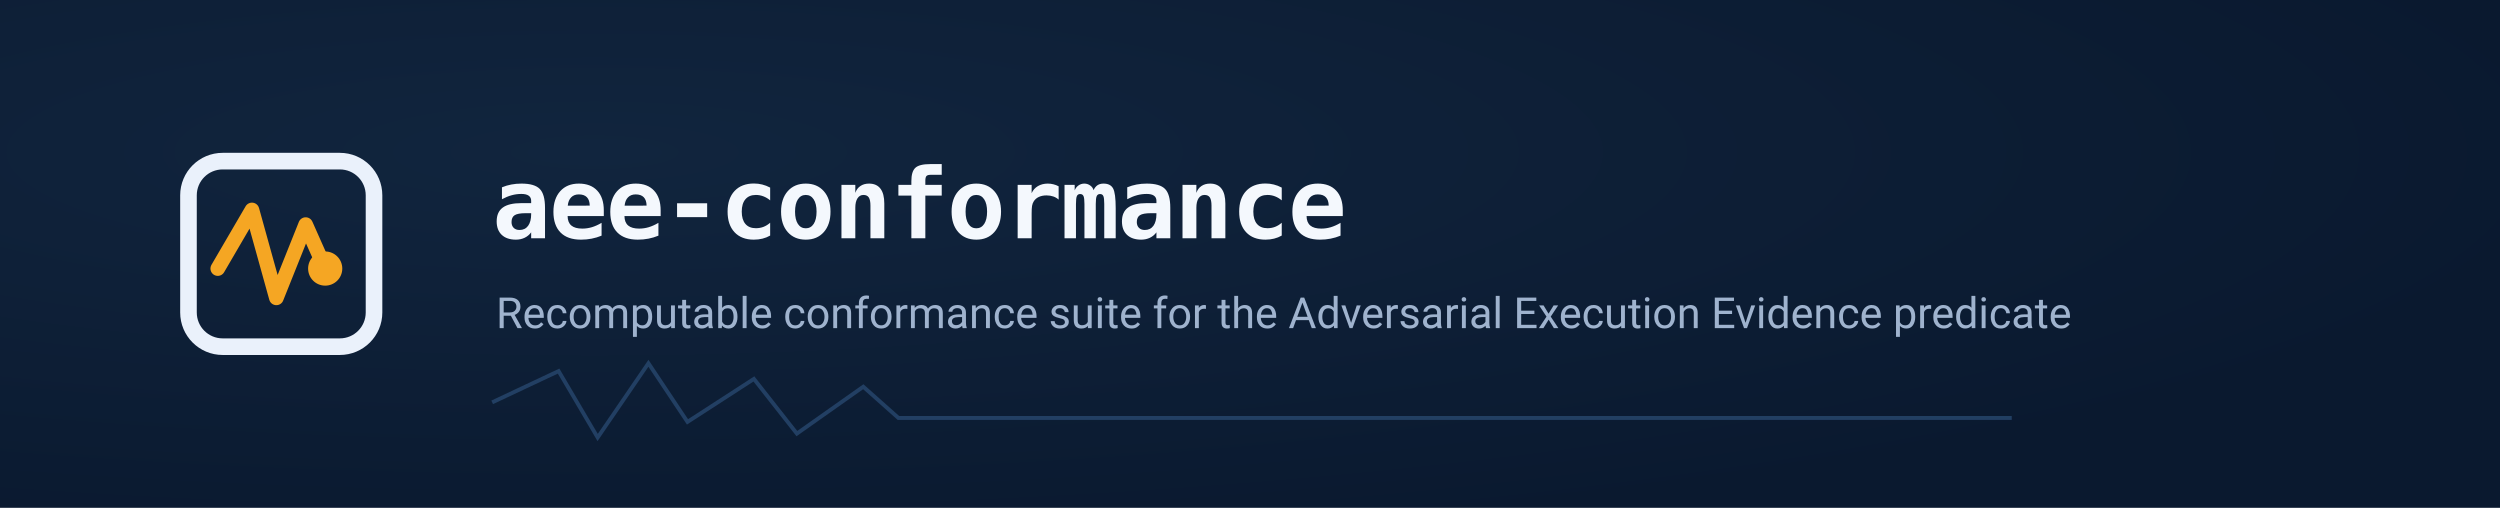
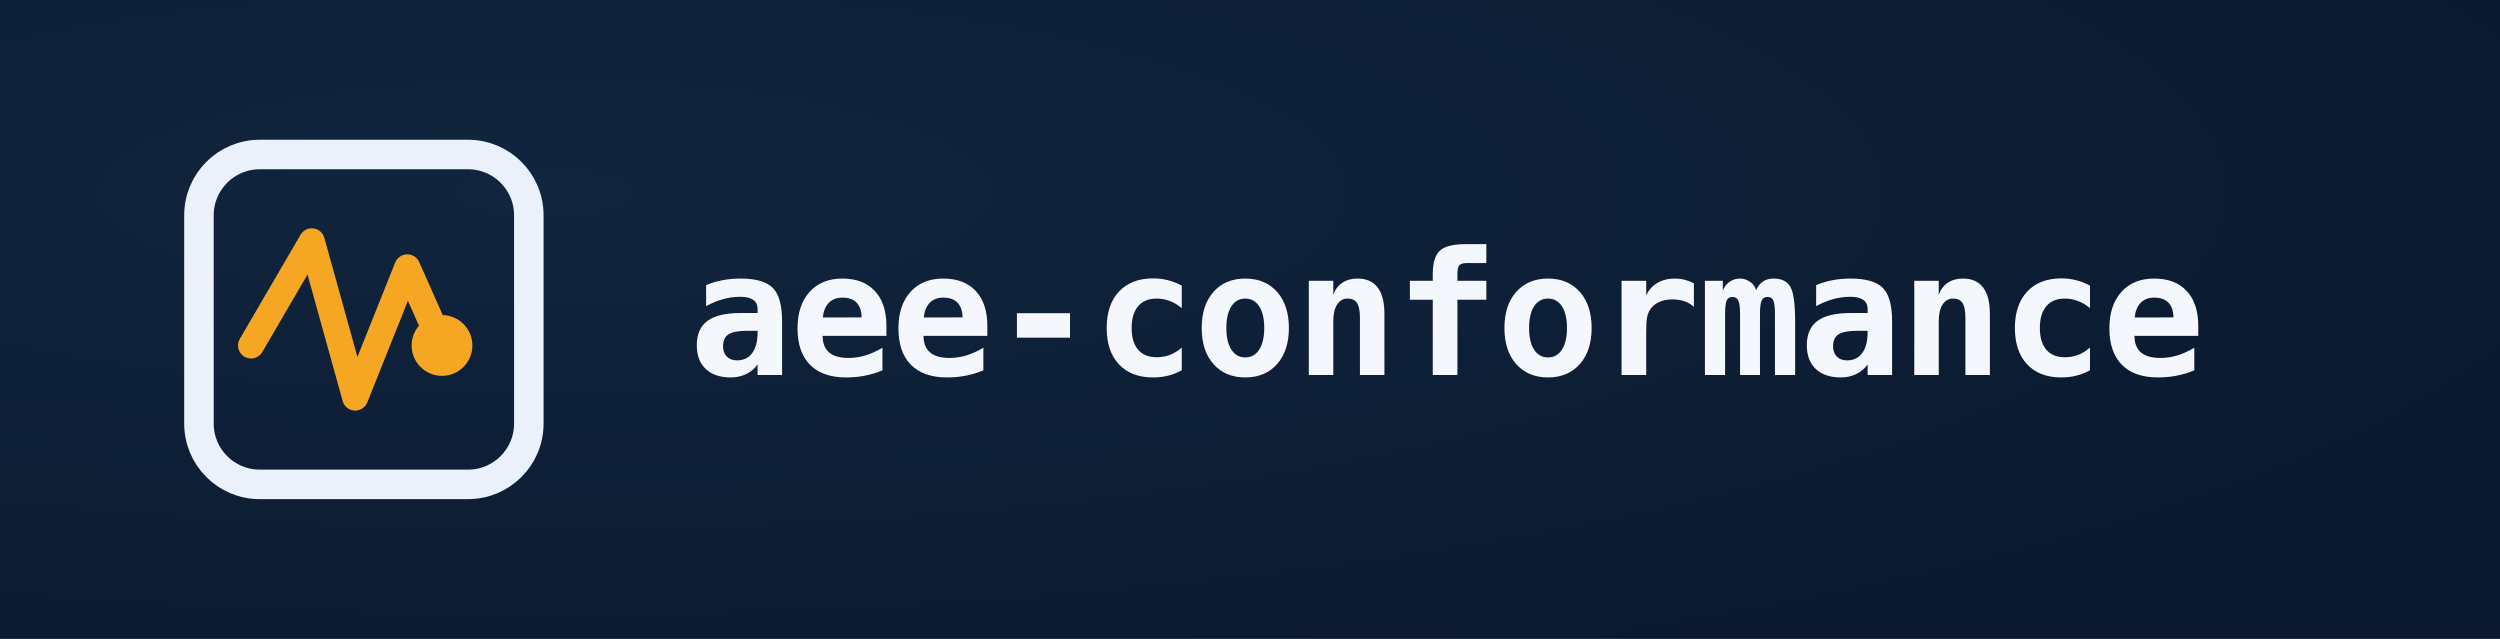
- <svg xmlns="http://www.w3.org/2000/svg" viewBox="0 0 1280 260" role="img" aria-label="aee-conformance">
+ <svg xmlns="http://www.w3.org/2000/svg" viewBox="0 0 900 230" role="img" aria-label="aee-conformance">
  <defs>
-     <radialGradient id="bg" cx="24%" cy="30%" r="80%">
+     <radialGradient id="bg" cx="22%" cy="30%" r="85%">
      <stop offset="0" stop-color="#11253E" />
      <stop offset="1" stop-color="#0A192F" />
    </radialGradient>
  </defs>
-   <rect width="1280" height="260" fill="url(#bg)" />
-   <g transform="translate(84,70) scale(2.5)">
+   <rect width="900" height="230" fill="url(#bg)" />
+   <g transform="translate(56,40) scale(3.125)">
    <rect x="5" y="5" width="38" height="38" rx="7" fill="none" stroke="#EAF1FB" stroke-width="3.4" />
    <path d="M11 27 L18 15 L23 33 L29 18 L33 27" fill="none" stroke="#F5A623" stroke-width="3" stroke-linejoin="round" stroke-linecap="round" />
    <circle cx="33" cy="27" r="3.5" fill="#F5A623" />
  </g>
-   <text x="252" y="122" font-family="ui-monospace,Menlo,Consolas,monospace" font-size="50" font-weight="600" fill="#F4F8FD" letter-spacing="-1">aee-conformance</text>
-   <text x="254" y="168" font-family="-apple-system,system-ui,Roboto,sans-serif" font-size="22" fill="#9FB3CE">Recomputable conformance suite for the Adversarial Execution Evidence predicate</text>
-   <path d="M252 206 L286 190 L306 224 L332 186 L352 216 L386 194 L408 222 L442 198 L460 214 L1030 214" fill="none" stroke="#26456B" stroke-width="2" opacity="0.85" />
+   <text x="248" y="135" font-family="ui-monospace,Menlo,Consolas,monospace" font-size="62" font-weight="600" fill="#F4F8FD" letter-spacing="-1">aee-conformance</text>
</svg>
